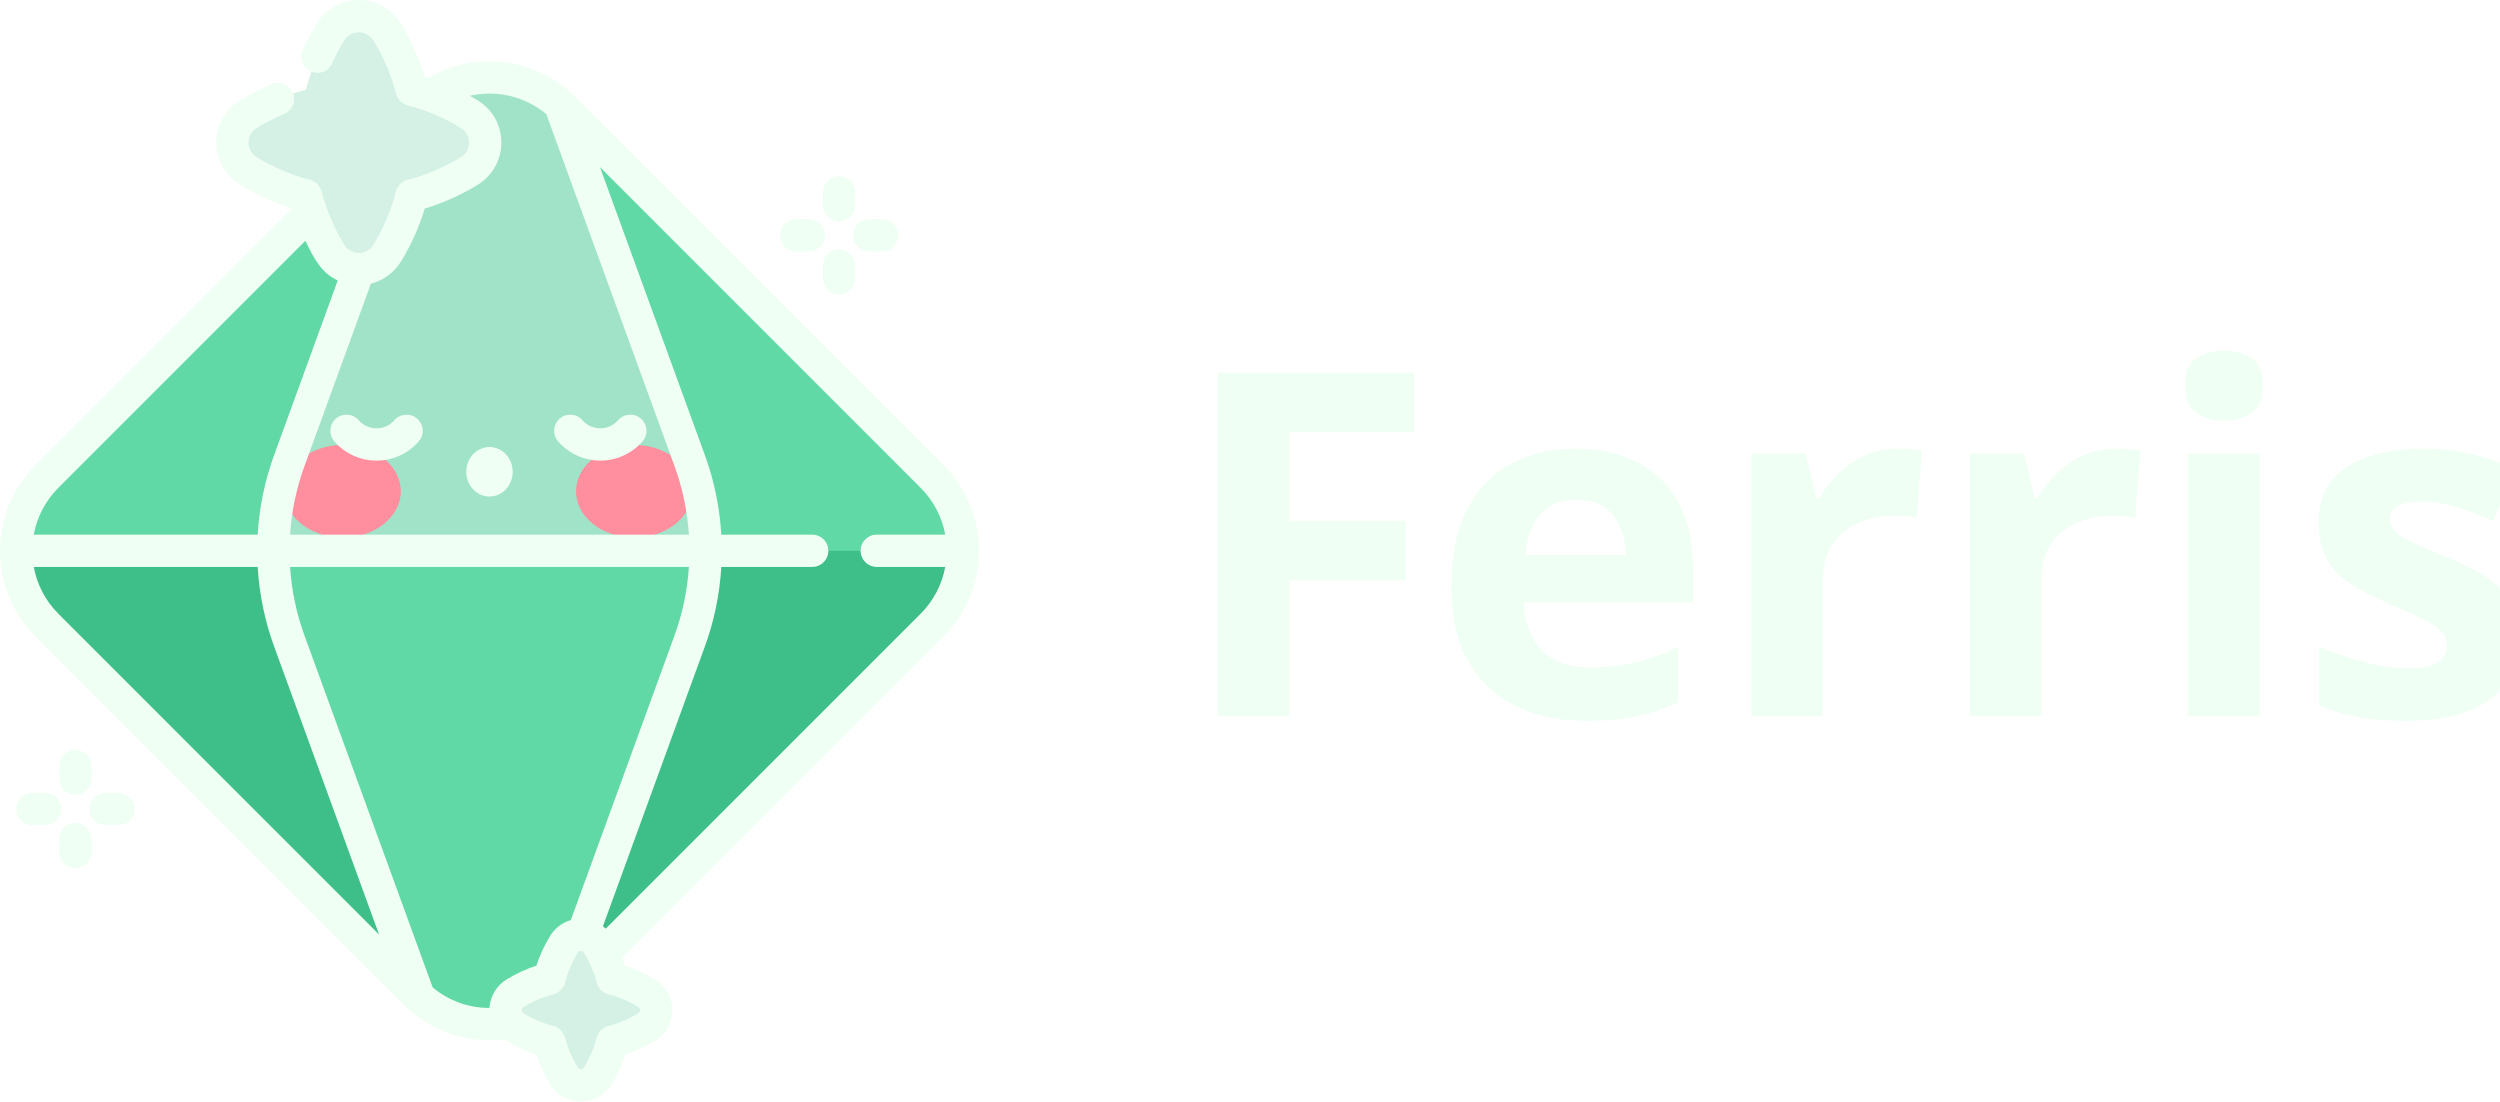
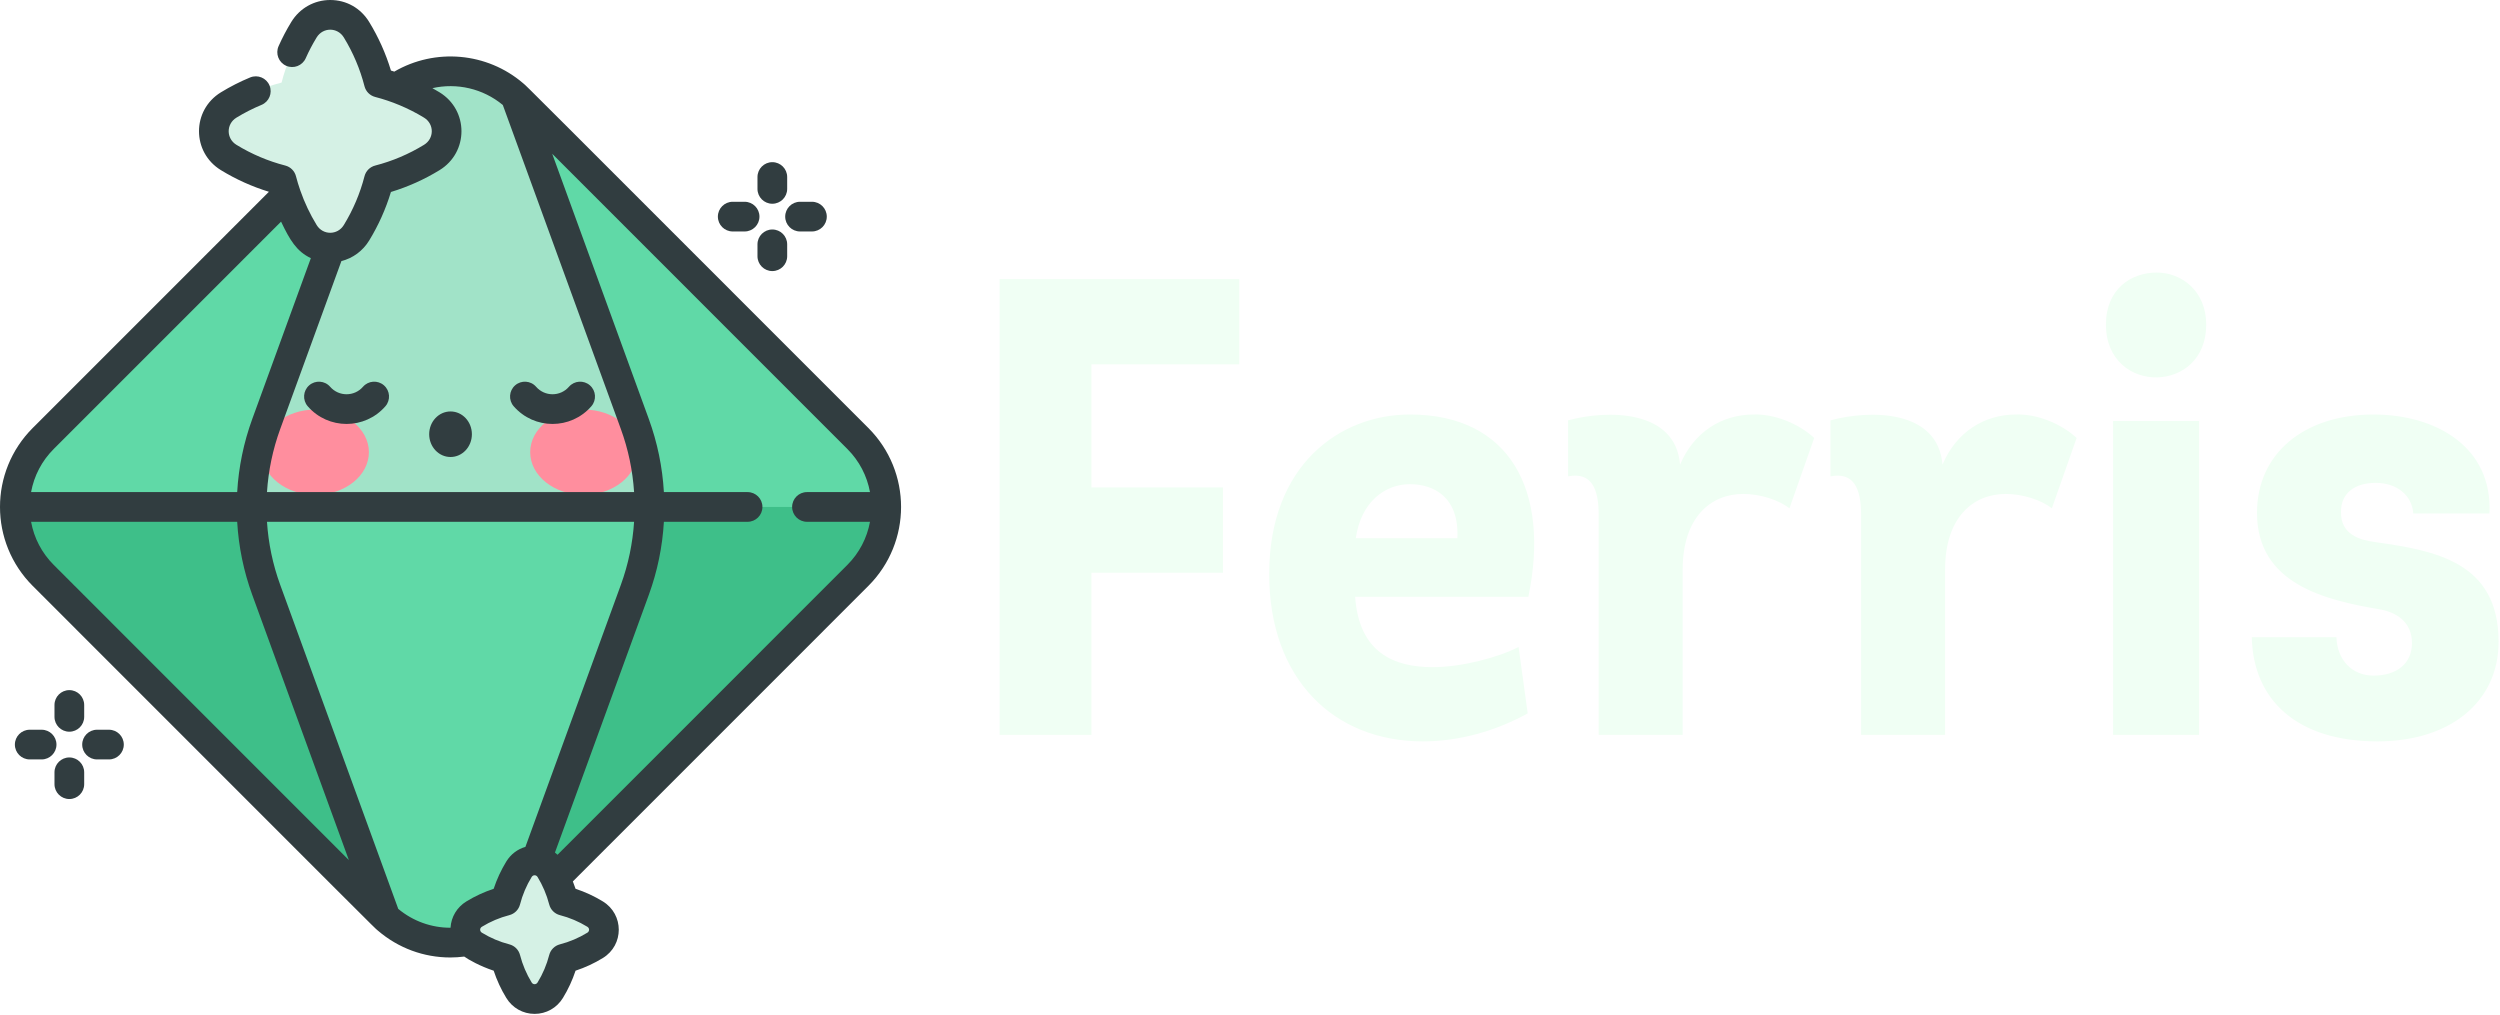
- <svg xmlns="http://www.w3.org/2000/svg" width="100%" height="100%" viewBox="0 0 1162 512" version="1.1" xml:space="preserve" style="fill-rule:evenodd;clip-rule:evenodd;stroke-linejoin:round;stroke-miterlimit:2;">
-   <g transform="matrix(1,0,0,1,-1027.2,-464.001)">
-     <g transform="matrix(1,0,0,1,518.846,-45.078)">
+ <svg xmlns="http://www.w3.org/2000/svg" width="100%" height="100%" viewBox="0 0 542 220" version="1.1" xml:space="preserve" style="fill-rule:evenodd;clip-rule:evenodd;stroke-linejoin:round;stroke-miterlimit:2;">
+   <g transform="matrix(1,0,0,1,-35.5851,-40.0944)">
+     <g transform="matrix(1.47054,0,0,1.47054,-309.998,18.0243)">
+       <g transform="matrix(96,0,0,96,376.039,123.35)">
+         <path d="M0.207,-0.249L0.409,-0.249L0.409,-0.38L0.207,-0.38L0.207,-0.569L0.434,-0.569L0.434,-0.7L0.066,-0.7L0.066,-0L0.207,-0L0.207,-0.249Z" style="fill:rgb(240,255,244);fill-rule:nonzero;" />
+       </g>
+       <g transform="matrix(96,0,0,96,419.239,123.35)">
+         <path d="M0.246,-0.492C0.139,-0.492 0.03,-0.415 0.03,-0.247C0.03,-0.086 0.129,0.01 0.266,0.01C0.322,0.01 0.378,-0.006 0.427,-0.033L0.413,-0.135C0.382,-0.119 0.326,-0.104 0.281,-0.104C0.222,-0.104 0.168,-0.126 0.162,-0.212L0.428,-0.212C0.462,-0.376 0.399,-0.492 0.246,-0.492ZM0.163,-0.302C0.171,-0.358 0.208,-0.385 0.246,-0.385C0.283,-0.385 0.322,-0.365 0.319,-0.302L0.163,-0.302Z" style="fill:rgb(240,255,244);fill-rule:nonzero;" />
+       </g>
+       <g transform="matrix(96,0,0,96,464.071,123.35)">
+         <path d="M0.194,-0.415C0.187,-0.501 0.08,-0.499 0.022,-0.483L0.022,-0.397C0.058,-0.404 0.069,-0.378 0.069,-0.338L0.069,-0L0.198,-0L0.198,-0.254C0.198,-0.334 0.241,-0.37 0.291,-0.37C0.317,-0.37 0.345,-0.361 0.362,-0.348L0.4,-0.456C0.375,-0.479 0.338,-0.493 0.307,-0.492C0.258,-0.492 0.215,-0.465 0.194,-0.415L0.194,-0.415Z" style="fill:rgb(240,255,244);fill-rule:nonzero;" />
+       </g>
+       <g transform="matrix(96,0,0,96,502.759,123.35)">
+         <path d="M0.194,-0.415C0.187,-0.501 0.08,-0.499 0.022,-0.483L0.022,-0.397C0.058,-0.404 0.069,-0.378 0.069,-0.338L0.069,-0L0.198,-0L0.198,-0.254C0.198,-0.334 0.241,-0.37 0.291,-0.37C0.317,-0.37 0.345,-0.361 0.362,-0.348L0.4,-0.456C0.375,-0.479 0.338,-0.493 0.307,-0.492C0.258,-0.492 0.215,-0.465 0.194,-0.415L0.194,-0.415Z" style="fill:rgb(240,255,244);fill-rule:nonzero;" />
+       </g>
+       <g transform="matrix(96,0,0,96,541.447,123.35)">
+         <path d="M0.042,-0.63C0.042,-0.575 0.082,-0.548 0.121,-0.549C0.159,-0.55 0.196,-0.577 0.196,-0.63C0.196,-0.682 0.158,-0.71 0.12,-0.71C0.081,-0.71 0.042,-0.685 0.042,-0.63L0.042,-0.63ZM0.053,-0L0.185,-0L0.185,-0.482L0.053,-0.482L0.053,-0Z" style="fill:rgb(240,255,244);fill-rule:nonzero;" />
+       </g>
+       <g transform="matrix(96,0,0,96,564.295,123.35)">
+         <path d="M0.028,-0.15C0.03,-0.054 0.097,0.01 0.221,0.01C0.333,0.01 0.407,-0.051 0.407,-0.143C0.407,-0.266 0.309,-0.283 0.218,-0.296C0.195,-0.299 0.164,-0.307 0.165,-0.343C0.165,-0.371 0.186,-0.387 0.218,-0.387C0.251,-0.387 0.274,-0.368 0.276,-0.34L0.393,-0.34C0.398,-0.442 0.311,-0.492 0.215,-0.492C0.108,-0.492 0.036,-0.432 0.036,-0.341C0.036,-0.231 0.142,-0.207 0.223,-0.193C0.249,-0.189 0.274,-0.174 0.274,-0.141C0.274,-0.109 0.25,-0.091 0.215,-0.091C0.182,-0.091 0.159,-0.115 0.158,-0.15L0.028,-0.15Z" style="fill:rgb(240,255,244);fill-rule:nonzero;" />
+       </g>
+     </g>
+     <g transform="matrix(0.42932,0,0,0.42932,23.3553,40.0944)">
      <g>
-         <g transform="matrix(1,0,0,1,479.87,509.079)">
-           <path d="M461.673,221.411C308.791,68.517 291.619,51.267 288.766,48.582C288.198,48.048 288.197,48.09 287.805,47.754C269.091,31.696 241.367,32.205 223.233,48.585C222.615,49.143 222.007,49.717 221.413,50.311L50.326,221.411C40.775,230.962 36,243.481 36,256C36,268.519 40.775,281.038 50.326,290.589C203.209,443.483 220.381,460.733 223.234,463.417C223.802,463.952 223.803,463.909 224.195,464.245C242.908,480.302 270.631,479.795 288.767,463.414C289.385,462.856 289.993,462.282 290.587,461.688L461.674,290.588C471.224,281.038 476,268.519 476,256C476,243.481 471.224,230.962 461.673,221.411Z" style="fill:rgb(96,217,167);fill-rule:nonzero;" />
-           <path d="M36,256C36,268.519 40.775,281.038 50.326,290.589C203.209,443.483 220.381,460.733 223.234,463.417C223.802,463.952 223.803,463.909 224.195,464.245C242.908,480.302 270.631,479.795 288.767,463.414C289.385,462.856 289.993,462.282 290.587,461.688L461.674,290.588C471.224,281.038 476,268.519 476,256L36,256Z" style="fill:rgb(62,191,137);fill-rule:nonzero;" />
-           <path d="M349.074,214.14L288.766,48.582C288.198,48.048 288.197,48.09 287.805,47.754C269.091,31.696 241.367,32.205 223.233,48.585L162.926,214.14C158.002,227.659 155.539,241.83 155.539,256C155.539,270.171 158.001,284.341 162.926,297.86L223.234,463.418C223.802,463.953 223.803,463.91 224.195,464.246C242.908,480.303 270.631,479.796 288.767,463.415L349.074,297.86C353.999,284.341 356.461,270.17 356.461,256C356.461,241.829 353.998,227.659 349.074,214.14Z" style="fill:rgb(96,217,167);fill-rule:nonzero;" />
-           <path d="M288.766,48.582C288.198,48.048 288.197,48.09 287.805,47.754C269.091,31.696 241.367,32.205 223.233,48.585L162.926,214.14C158.002,227.659 155.539,241.83 155.539,256L356.461,256C356.461,241.829 353.999,227.659 349.074,214.14L288.766,48.582Z" style="fill:rgb(161,227,200);fill-rule:nonzero;" />
+         <path d="M461.673,221.411C308.791,68.517 291.619,51.267 288.766,48.582C288.198,48.048 288.197,48.09 287.805,47.754C269.091,31.696 241.367,32.205 223.233,48.585C222.615,49.143 222.007,49.717 221.413,50.311L50.326,221.411C40.775,230.962 36,243.481 36,256C36,268.519 40.775,281.038 50.326,290.589C203.209,443.483 220.381,460.733 223.234,463.417C223.802,463.952 223.803,463.909 224.195,464.245C242.908,480.302 270.631,479.795 288.767,463.414C289.385,462.856 289.993,462.282 290.587,461.688L461.674,290.588C471.224,281.038 476,268.519 476,256C476,243.481 471.224,230.962 461.673,221.411Z" style="fill:rgb(96,217,167);fill-rule:nonzero;" />
+         <path d="M36,256C36,268.519 40.775,281.038 50.326,290.589C203.209,443.483 220.381,460.733 223.234,463.417C223.802,463.952 223.803,463.909 224.195,464.245C242.908,480.302 270.631,479.795 288.767,463.414C289.385,462.856 289.993,462.282 290.587,461.688L461.674,290.588C471.224,281.038 476,268.519 476,256L36,256Z" style="fill:rgb(62,191,137);fill-rule:nonzero;" />
+         <path d="M349.074,214.14L288.766,48.582C288.198,48.048 288.197,48.09 287.805,47.754C269.091,31.696 241.367,32.205 223.233,48.585L162.926,214.14C158.002,227.659 155.539,241.83 155.539,256C155.539,270.171 158.001,284.341 162.926,297.86L223.234,463.418C223.802,463.953 223.803,463.91 224.195,464.246C242.908,480.303 270.631,479.796 288.767,463.415L349.074,297.86C353.999,284.341 356.461,270.17 356.461,256C356.461,241.829 353.998,227.659 349.074,214.14Z" style="fill:rgb(96,217,167);fill-rule:nonzero;" />
+         <path d="M288.766,48.582C288.198,48.048 288.197,48.09 287.805,47.754C269.091,31.696 241.367,32.205 223.233,48.585L162.926,214.14C158.002,227.659 155.539,241.83 155.539,256L356.461,256C356.461,241.829 353.999,227.659 349.074,214.14L288.766,48.582Z" style="fill:rgb(161,227,200);fill-rule:nonzero;" />
+       </g>
+       <g>
+         <path d="M329.005,461.608C324.126,458.622 318.776,456.329 313.094,454.867C311.631,449.184 309.338,443.835 306.352,438.956C302.716,433.015 294.203,433.015 290.568,438.956C287.582,443.835 285.289,449.185 283.826,454.867C278.144,456.33 272.795,458.622 267.915,461.608C264.945,463.426 263.459,466.463 263.459,469.5C263.459,472.537 264.944,475.574 267.915,477.392C272.794,480.378 278.146,482.681 283.829,484.144C285.292,489.826 287.582,495.165 290.568,500.045C294.203,505.986 302.716,505.986 306.352,500.045C309.338,495.166 311.627,489.827 313.091,484.144C318.773,482.681 324.126,480.378 329.004,477.392C334.946,473.756 334.946,465.244 329.005,461.608Z" style="fill:rgb(213,241,229);fill-rule:nonzero;" />
+         <path d="M246.538,53.02C238.345,48.006 229.362,44.156 219.821,41.7C217.364,32.158 213.515,23.175 208.501,14.982C202.396,5.006 188.101,5.006 181.997,14.982C176.982,23.175 173.133,32.158 170.675,41.7C161.134,44.156 152.151,48.006 143.958,53.02C138.97,56.072 136.476,61.172 136.476,66.272C136.476,71.372 138.97,76.471 143.958,79.524C152.151,84.538 161.138,88.406 170.681,90.862C173.138,100.403 176.982,109.369 181.997,117.562C188.101,127.538 202.396,127.538 208.501,117.562C213.514,109.369 217.359,100.403 219.817,90.862C229.358,88.405 238.346,84.538 246.539,79.524C256.513,73.419 256.514,59.125 246.538,53.02Z" style="fill:rgb(213,241,229);fill-rule:nonzero;" />
+       </g>
+       <g>
+         <ellipse cx="187.743" cy="228.344" rx="27.03" ry="21.525" style="fill:rgb(255,142,158);" />
+         <ellipse cx="323.256" cy="228.344" rx="27.03" ry="21.525" style="fill:rgb(255,142,158);" />
+       </g>
+       <g>
+         <path d="M466.977,216.107C292.966,42.081 294.533,43.54 292.801,42.154L292.688,42.062C274.419,26.385 248.174,24.169 227.6,36.165C227.035,35.982 226.469,35.796 225.907,35.625C223.305,27.015 219.611,18.771 214.897,11.066C210.656,4.136 203.449,-0 195.248,-0C187.185,-0 179.84,4.137 175.6,11.065C173.199,14.988 171.035,19.106 169.168,23.305C167.485,27.089 169.19,31.522 172.975,33.204C176.761,34.89 181.193,33.181 182.875,29.396C184.476,25.794 186.333,22.261 188.393,18.895C191.58,13.69 198.913,13.683 202.103,18.895C206.802,26.574 210.32,34.875 212.558,43.569C213.239,46.215 215.306,48.281 217.952,48.963C226.091,51.056 234.732,54.585 242.624,59.416C247.829,62.601 247.836,69.935 242.624,73.126C234.918,77.843 226.616,81.366 217.948,83.599C215.302,84.28 213.237,86.345 212.555,88.991C210.318,97.675 206.802,105.97 202.105,113.646C198.92,118.848 191.584,118.859 188.394,113.647C185.044,108.173 182.267,102.303 180.138,96.2C179.284,93.753 178.546,91.327 177.945,88.992C177.264,86.346 175.198,84.28 172.552,83.599C163.884,81.367 155.581,77.843 147.874,73.126C142.672,69.94 142.66,62.607 147.872,59.417C151.912,56.946 156.171,54.778 160.533,52.973C164.36,51.389 166.179,47.002 164.595,43.175C163.011,39.347 158.625,37.528 154.797,39.113C149.714,41.217 144.751,43.742 140.044,46.621C125.273,55.663 125.303,76.896 140.044,85.919C147.671,90.587 155.805,94.249 164.279,96.843L45.022,216.107C22.977,238.157 22.972,273.84 45.022,295.892C219.047,469.932 217.472,468.465 219.198,469.845L219.31,469.938C229.638,478.799 242.545,483.514 255.878,483.513C258.216,483.513 260.569,483.351 262.922,483.058C265.105,484.634 270.956,487.931 277.788,490.183C279.373,494.995 281.512,499.613 284.171,503.957C287.252,508.992 292.592,511.998 298.458,511.998L298.459,511.998C304.325,511.998 309.667,508.993 312.75,503.957C315.408,499.612 317.546,494.994 319.131,490.183C323.939,488.598 328.561,486.454 332.919,483.787C343.652,477.218 343.629,461.764 332.919,455.208C328.573,452.549 323.951,450.409 319.131,448.823C318.718,447.573 318.258,446.336 317.769,445.109L466.977,295.891C489.024,273.841 489.025,238.159 466.977,216.107ZM200.887,131.842C206.651,130.393 211.672,126.746 214.898,121.476C219.608,113.778 223.3,105.543 225.9,96.946C234.489,94.346 242.731,90.647 250.453,85.92C265.224,76.879 265.192,55.643 250.453,46.622C249.266,45.896 248.057,45.199 246.838,44.519C259.118,41.749 272.337,44.663 282.399,53.016L342.028,216.706C345.77,226.981 347.984,237.646 348.691,248.5L163.31,248.5C164.017,237.646 166.231,226.979 169.973,216.707L200.887,131.842ZM55.63,226.713L170.416,111.918C174.815,121.127 178.224,126.953 185.462,130.362L155.879,211.573C151.535,223.498 148.986,235.888 148.261,248.5L44.184,248.5C45.677,240.293 49.606,232.738 55.63,226.713ZM55.63,285.287C49.606,279.262 45.677,271.706 44.184,263.5L148.261,263.5C148.986,276.112 151.535,288.502 155.879,300.428L204.661,434.345C181.346,411.035 135.759,365.42 55.63,285.287ZM255.993,468.495C246.396,468.514 237.103,465.211 229.598,458.975L169.973,295.294C166.231,285.021 164.017,274.355 163.31,263.5L348.69,263.5C347.983,274.354 345.769,285.019 342.027,295.293L293.809,427.66C289.847,428.801 286.411,431.381 284.171,435.041C281.512,439.386 279.372,444.007 277.785,448.826C272.968,450.412 268.347,452.551 263.999,455.211C259.255,458.116 256.315,463.029 255.993,468.495ZM325.089,468.004C326.256,468.719 326.26,470.278 325.089,470.995C320.756,473.647 316.09,475.628 311.221,476.882C308.576,477.563 306.51,479.628 305.828,482.274C304.571,487.153 302.595,491.816 299.955,496.129C299.242,497.296 297.68,497.298 296.965,496.13C294.324,491.814 292.348,487.152 291.092,482.275C290.411,479.629 288.344,477.563 285.698,476.881C280.83,475.628 276.164,473.648 271.827,470.993C270.716,470.311 270.619,468.744 271.828,468.005C276.144,465.364 280.81,463.388 285.695,462.131C288.341,461.449 290.407,459.384 291.089,456.737C292.348,451.849 294.324,447.183 296.965,442.87L296.965,442.869C297.679,441.703 299.24,441.703 299.953,442.869C302.469,446.979 304.55,451.769 305.829,456.736C306.51,459.382 308.576,461.449 311.222,462.13C316.111,463.389 320.776,465.365 325.089,468.004ZM310.025,431.644C309.612,431.247 309.177,430.879 308.729,430.529L356.121,300.427C360.465,288.501 363.013,276.111 363.739,263.5L406,263.5C410.143,263.5 413.5,260.143 413.5,256C413.5,251.857 410.143,248.5 406,248.5L363.739,248.5C363.014,235.89 360.465,223.499 356.121,211.572L307.338,77.655C330.303,100.614 372.913,143.25 456.37,226.713C462.394,232.738 466.323,240.294 467.816,248.5L436,248.5C431.857,248.5 428.5,251.857 428.5,256C428.5,260.143 431.857,263.5 436,263.5L467.816,263.5C466.323,271.707 462.394,279.262 456.37,285.287L310.025,431.644Z" style="fill:rgb(49,61,64);fill-rule:nonzero;" />
+         <g>
+           <path d="M432.5,116.891L438.5,116.891C442.642,116.891 446,113.534 446,109.391C446,105.248 442.642,101.891 438.5,101.891L432.5,101.891C428.358,101.891 425,105.248 425,109.391C425,113.534 428.358,116.891 432.5,116.891Z" style="fill:rgb(49,61,64);fill-rule:nonzero;" />
+           <path d="M398.5,116.891L404.5,116.891C408.642,116.891 412,113.534 412,109.391C412,105.248 408.642,101.891 404.5,101.891L398.5,101.891C394.358,101.891 391,105.248 391,109.391C391,113.534 394.358,116.891 398.5,116.891Z" style="fill:rgb(49,61,64);fill-rule:nonzero;" />
+           <path d="M418.5,115.891C414.358,115.891 411,119.248 411,123.391L411,129.391C411,133.534 414.358,136.891 418.5,136.891C422.642,136.891 426,133.534 426,129.391L426,123.391C426,119.248 422.642,115.891 418.5,115.891Z" style="fill:rgb(49,61,64);fill-rule:nonzero;" />
+           <path d="M418.5,102.891C422.642,102.891 426,99.534 426,95.391L426,89.391C426,85.248 422.642,81.891 418.5,81.891C414.358,81.891 411,85.248 411,89.391L411,95.391C411,99.533 414.358,102.891 418.5,102.891Z" style="fill:rgb(49,61,64);fill-rule:nonzero;" />
+           <path d="M83.5,368.5L77.5,368.5C73.358,368.5 70,371.857 70,376C70,380.143 73.358,383.5 77.5,383.5L83.5,383.5C87.642,383.5 91,380.143 91,376C91,371.857 87.642,368.5 83.5,368.5Z" style="fill:rgb(49,61,64);fill-rule:nonzero;" />
+           <path d="M49.5,368.5L43.5,368.5C39.358,368.5 36,371.857 36,376C36,380.143 39.358,383.5 43.5,383.5L49.5,383.5C53.642,383.5 57,380.143 57,376C57,371.857 53.642,368.5 49.5,368.5Z" style="fill:rgb(49,61,64);fill-rule:nonzero;" />
+           <path d="M63.5,382.5C59.358,382.5 56,385.857 56,390L56,396C56,400.143 59.358,403.5 63.5,403.5C67.642,403.5 71,400.143 71,396L71,390C71,385.857 67.642,382.5 63.5,382.5Z" style="fill:rgb(49,61,64);fill-rule:nonzero;" />
+           <path d="M63.5,369.5C67.642,369.5 71,366.143 71,362L71,356C71,351.857 67.642,348.5 63.5,348.5C59.358,348.5 56,351.857 56,356L56,362C56,366.143 59.358,369.5 63.5,369.5Z" style="fill:rgb(49,61,64);fill-rule:nonzero;" />
        </g>
-         <g transform="matrix(1,0,0,1,479.87,509.079)">
-           <path d="M329.005,461.608C324.126,458.622 318.776,456.329 313.094,454.867C311.631,449.184 309.338,443.835 306.352,438.956C302.716,433.015 294.203,433.015 290.568,438.956C287.582,443.835 285.289,449.185 283.826,454.867C278.144,456.33 272.795,458.622 267.915,461.608C264.945,463.426 263.459,466.463 263.459,469.5C263.459,472.537 264.944,475.574 267.915,477.392C272.794,480.378 278.146,482.681 283.829,484.144C285.292,489.826 287.582,495.165 290.568,500.045C294.203,505.986 302.716,505.986 306.352,500.045C309.338,495.166 311.627,489.827 313.091,484.144C318.773,482.681 324.126,480.378 329.004,477.392C334.946,473.756 334.946,465.244 329.005,461.608Z" style="fill:rgb(213,241,229);fill-rule:nonzero;" />
-           <path d="M246.538,53.02C238.345,48.006 229.362,44.156 219.821,41.7C217.364,32.158 213.515,23.175 208.501,14.982C202.396,5.006 188.101,5.006 181.997,14.982C176.982,23.175 173.133,32.158 170.675,41.7C161.134,44.156 152.151,48.006 143.958,53.02C138.97,56.072 136.476,61.172 136.476,66.272C136.476,71.372 138.97,76.471 143.958,79.524C152.151,84.538 161.138,88.406 170.681,90.862C173.138,100.403 176.982,109.369 181.997,117.562C188.101,127.538 202.396,127.538 208.501,117.562C213.514,109.369 217.359,100.403 219.817,90.862C229.358,88.405 238.346,84.538 246.539,79.524C256.513,73.419 256.514,59.125 246.538,53.02Z" style="fill:rgb(213,241,229);fill-rule:nonzero;" />
-         </g>
-         <g transform="matrix(1,0,0,1,479.87,509.079)">
-           <ellipse cx="187.743" cy="228.344" rx="27.03" ry="21.525" style="fill:rgb(255,142,158);" />
-           <ellipse cx="323.256" cy="228.344" rx="27.03" ry="21.525" style="fill:rgb(255,142,158);" />
-         </g>
-         <g transform="matrix(1,0,0,1,479.87,509.079)">
-           <path d="M466.977,216.107C292.966,42.081 294.533,43.54 292.801,42.154L292.688,42.062C274.419,26.385 248.174,24.169 227.6,36.165C227.035,35.982 226.469,35.796 225.907,35.625C223.305,27.015 219.611,18.771 214.897,11.066C210.656,4.136 203.449,-0 195.248,-0C187.185,-0 179.84,4.137 175.6,11.065C173.199,14.988 171.035,19.106 169.168,23.305C167.485,27.089 169.19,31.522 172.975,33.204C176.761,34.89 181.193,33.181 182.875,29.396C184.476,25.794 186.333,22.261 188.393,18.895C191.58,13.69 198.913,13.683 202.103,18.895C206.802,26.574 210.32,34.875 212.558,43.569C213.239,46.215 215.306,48.281 217.952,48.963C226.091,51.056 234.732,54.585 242.624,59.416C247.829,62.601 247.836,69.935 242.624,73.126C234.918,77.843 226.616,81.366 217.948,83.599C215.302,84.28 213.237,86.345 212.555,88.991C210.318,97.675 206.802,105.97 202.105,113.646C198.92,118.848 191.584,118.859 188.394,113.647C185.044,108.173 182.267,102.303 180.138,96.2C179.284,93.753 178.546,91.327 177.945,88.992C177.264,86.346 175.198,84.28 172.552,83.599C163.884,81.367 155.581,77.843 147.874,73.126C142.672,69.94 142.66,62.607 147.872,59.417C151.912,56.946 156.171,54.778 160.533,52.973C164.36,51.389 166.179,47.002 164.595,43.175C163.011,39.347 158.625,37.528 154.797,39.113C149.714,41.217 144.751,43.742 140.044,46.621C125.273,55.663 125.303,76.896 140.044,85.919C147.671,90.587 155.805,94.249 164.279,96.843L45.022,216.107C22.977,238.157 22.972,273.84 45.022,295.892C219.047,469.932 217.472,468.465 219.198,469.845L219.31,469.938C229.638,478.799 242.545,483.514 255.878,483.513C258.216,483.513 260.569,483.351 262.922,483.058C265.105,484.634 270.956,487.931 277.788,490.183C279.373,494.995 281.512,499.613 284.171,503.957C287.252,508.992 292.592,511.998 298.458,511.998L298.459,511.998C304.325,511.998 309.667,508.993 312.75,503.957C315.408,499.612 317.546,494.994 319.131,490.183C323.939,488.598 328.561,486.454 332.919,483.787C343.652,477.218 343.629,461.764 332.919,455.208C328.573,452.549 323.951,450.409 319.131,448.823C318.718,447.573 318.258,446.336 317.769,445.109L466.977,295.891C489.024,273.841 489.025,238.159 466.977,216.107ZM200.887,131.842C206.651,130.393 211.672,126.746 214.898,121.476C219.608,113.778 223.3,105.543 225.9,96.946C234.489,94.346 242.731,90.647 250.453,85.92C265.224,76.879 265.192,55.643 250.453,46.622C249.266,45.896 248.057,45.199 246.838,44.519C259.118,41.749 272.337,44.663 282.399,53.016L342.028,216.706C345.77,226.981 347.984,237.646 348.691,248.5L163.31,248.5C164.017,237.646 166.231,226.979 169.973,216.707L200.887,131.842ZM55.63,226.713L170.416,111.918C174.815,121.127 178.224,126.953 185.462,130.362L155.879,211.573C151.535,223.498 148.986,235.888 148.261,248.5L44.184,248.5C45.677,240.293 49.606,232.738 55.63,226.713ZM55.63,285.287C49.606,279.262 45.677,271.706 44.184,263.5L148.261,263.5C148.986,276.112 151.535,288.502 155.879,300.428L204.661,434.345C181.346,411.035 135.759,365.42 55.63,285.287ZM255.993,468.495C246.396,468.514 237.103,465.211 229.598,458.975L169.973,295.294C166.231,285.021 164.017,274.355 163.31,263.5L348.69,263.5C347.983,274.354 345.769,285.019 342.027,295.293L293.809,427.66C289.847,428.801 286.411,431.381 284.171,435.041C281.512,439.386 279.372,444.007 277.785,448.826C272.968,450.412 268.347,452.551 263.999,455.211C259.255,458.116 256.315,463.029 255.993,468.495ZM325.089,468.004C326.256,468.719 326.26,470.278 325.089,470.995C320.756,473.647 316.09,475.628 311.221,476.882C308.576,477.563 306.51,479.628 305.828,482.274C304.571,487.153 302.595,491.816 299.955,496.129C299.242,497.296 297.68,497.298 296.965,496.13C294.324,491.814 292.348,487.152 291.092,482.275C290.411,479.629 288.344,477.563 285.698,476.881C280.83,475.628 276.164,473.648 271.827,470.993C270.716,470.311 270.619,468.744 271.828,468.005C276.144,465.364 280.81,463.388 285.695,462.131C288.341,461.449 290.407,459.384 291.089,456.737C292.348,451.849 294.324,447.183 296.965,442.87L296.965,442.869C297.679,441.703 299.24,441.703 299.953,442.869C302.469,446.979 304.55,451.769 305.829,456.736C306.51,459.382 308.576,461.449 311.222,462.13C316.111,463.389 320.776,465.365 325.089,468.004ZM310.025,431.644C309.612,431.247 309.177,430.879 308.729,430.529L356.121,300.427C360.465,288.501 363.013,276.111 363.739,263.5L406,263.5C410.143,263.5 413.5,260.143 413.5,256C413.5,251.857 410.143,248.5 406,248.5L363.739,248.5C363.014,235.89 360.465,223.499 356.121,211.572L307.338,77.655C330.303,100.614 372.913,143.25 456.37,226.713C462.394,232.738 466.323,240.294 467.816,248.5L436,248.5C431.857,248.5 428.5,251.857 428.5,256C428.5,260.143 431.857,263.5 436,263.5L467.816,263.5C466.323,271.707 462.394,279.262 456.37,285.287L310.025,431.644Z" style="fill:rgb(240,255,244);fill-rule:nonzero;" />
-           <g>
-             <g>
-               <path d="M432.5,116.891L438.5,116.891C442.642,116.891 446,113.534 446,109.391C446,105.248 442.642,101.891 438.5,101.891L432.5,101.891C428.358,101.891 425,105.248 425,109.391C425,113.534 428.358,116.891 432.5,116.891Z" style="fill:rgb(240,255,244);fill-rule:nonzero;" />
-               <path d="M398.5,116.891L404.5,116.891C408.642,116.891 412,113.534 412,109.391C412,105.248 408.642,101.891 404.5,101.891L398.5,101.891C394.358,101.891 391,105.248 391,109.391C391,113.534 394.358,116.891 398.5,116.891Z" style="fill:rgb(240,255,244);fill-rule:nonzero;" />
-               <path d="M418.5,115.891C414.358,115.891 411,119.248 411,123.391L411,129.391C411,133.534 414.358,136.891 418.5,136.891C422.642,136.891 426,133.534 426,129.391L426,123.391C426,119.248 422.642,115.891 418.5,115.891Z" style="fill:rgb(240,255,244);fill-rule:nonzero;" />
-               <path d="M418.5,102.891C422.642,102.891 426,99.534 426,95.391L426,89.391C426,85.248 422.642,81.891 418.5,81.891C414.358,81.891 411,85.248 411,89.391L411,95.391C411,99.533 414.358,102.891 418.5,102.891Z" style="fill:rgb(240,255,244);fill-rule:nonzero;" />
-             </g>
-             <g>
-               <path d="M83.5,368.5L77.5,368.5C73.358,368.5 70,371.857 70,376C70,380.143 73.358,383.5 77.5,383.5L83.5,383.5C87.642,383.5 91,380.143 91,376C91,371.857 87.642,368.5 83.5,368.5Z" style="fill:rgb(240,255,244);fill-rule:nonzero;" />
-               <path d="M49.5,368.5L43.5,368.5C39.358,368.5 36,371.857 36,376C36,380.143 39.358,383.5 43.5,383.5L49.5,383.5C53.642,383.5 57,380.143 57,376C57,371.857 53.642,368.5 49.5,368.5Z" style="fill:rgb(240,255,244);fill-rule:nonzero;" />
-               <path d="M63.5,382.5C59.358,382.5 56,385.857 56,390L56,396C56,400.143 59.358,403.5 63.5,403.5C67.642,403.5 71,400.143 71,396L71,390C71,385.857 67.642,382.5 63.5,382.5Z" style="fill:rgb(240,255,244);fill-rule:nonzero;" />
-               <path d="M63.5,369.5C67.642,369.5 71,366.143 71,362L71,356C71,351.857 67.642,348.5 63.5,348.5C59.358,348.5 56,351.857 56,356L56,362C56,366.143 59.358,369.5 63.5,369.5Z" style="fill:rgb(240,255,244);fill-rule:nonzero;" />
-             </g>
-           </g>
-           <path d="M223.098,205.167C225.819,202.045 225.494,197.307 222.371,194.586C219.247,191.864 214.511,192.19 211.789,195.314C207.397,200.354 199.593,200.349 195.205,195.314C192.484,192.19 187.747,191.866 184.623,194.586C181.499,197.306 181.175,202.045 183.896,205.167C194.266,217.069 212.738,217.057 223.098,205.167Z" style="fill:rgb(240,255,244);fill-rule:nonzero;" />
-           <path d="M327.104,205.167C329.825,202.045 329.5,197.307 326.376,194.586C323.252,191.864 318.515,192.19 315.794,195.314C311.401,200.354 303.598,200.349 299.21,195.314C296.489,192.19 291.751,191.866 288.628,194.586C285.505,197.307 285.18,202.045 287.901,205.167C298.255,217.048 316.727,217.076 327.104,205.167Z" style="fill:rgb(240,255,244);fill-rule:nonzero;" />
-           <path d="M256,230.778C261.955,230.778 266.783,225.629 266.783,219.278C266.783,212.927 261.955,207.778 256,207.778C250.045,207.778 245.217,212.927 245.217,219.278C245.217,225.629 250.044,230.778 256,230.778Z" style="fill:rgb(240,255,244);fill-rule:nonzero;" />
-         </g>
-       </g>
-       <g transform="matrix(0.462268,0,0,0.462268,450.563,636.2)">
-         <text x="1305.66px" y="444.963px" style="font-family:'Intro-Bold', 'Intro';font-weight:700;font-size:483.508px;fill:rgb(240,255,244);">F<tspan x="1562.4px " y="444.963px ">e</tspan>rris</text>
+         <path d="M223.098,205.167C225.819,202.045 225.494,197.307 222.371,194.586C219.247,191.864 214.511,192.19 211.789,195.314C207.397,200.354 199.593,200.349 195.205,195.314C192.484,192.19 187.747,191.866 184.623,194.586C181.499,197.306 181.175,202.045 183.896,205.167C194.266,217.069 212.738,217.057 223.098,205.167Z" style="fill:rgb(49,61,64);fill-rule:nonzero;" />
+         <path d="M327.104,205.167C329.825,202.045 329.5,197.307 326.376,194.586C323.252,191.864 318.515,192.19 315.794,195.314C311.401,200.354 303.598,200.349 299.21,195.314C296.489,192.19 291.751,191.866 288.628,194.586C285.505,197.307 285.18,202.045 287.901,205.167C298.255,217.048 316.727,217.076 327.104,205.167Z" style="fill:rgb(49,61,64);fill-rule:nonzero;" />
+         <path d="M256,230.778C261.955,230.778 266.783,225.629 266.783,219.278C266.783,212.927 261.955,207.778 256,207.778C250.045,207.778 245.217,212.927 245.217,219.278C245.217,225.629 250.044,230.778 256,230.778Z" style="fill:rgb(49,61,64);fill-rule:nonzero;" />
      </g>
    </g>
  </g>
</svg>
